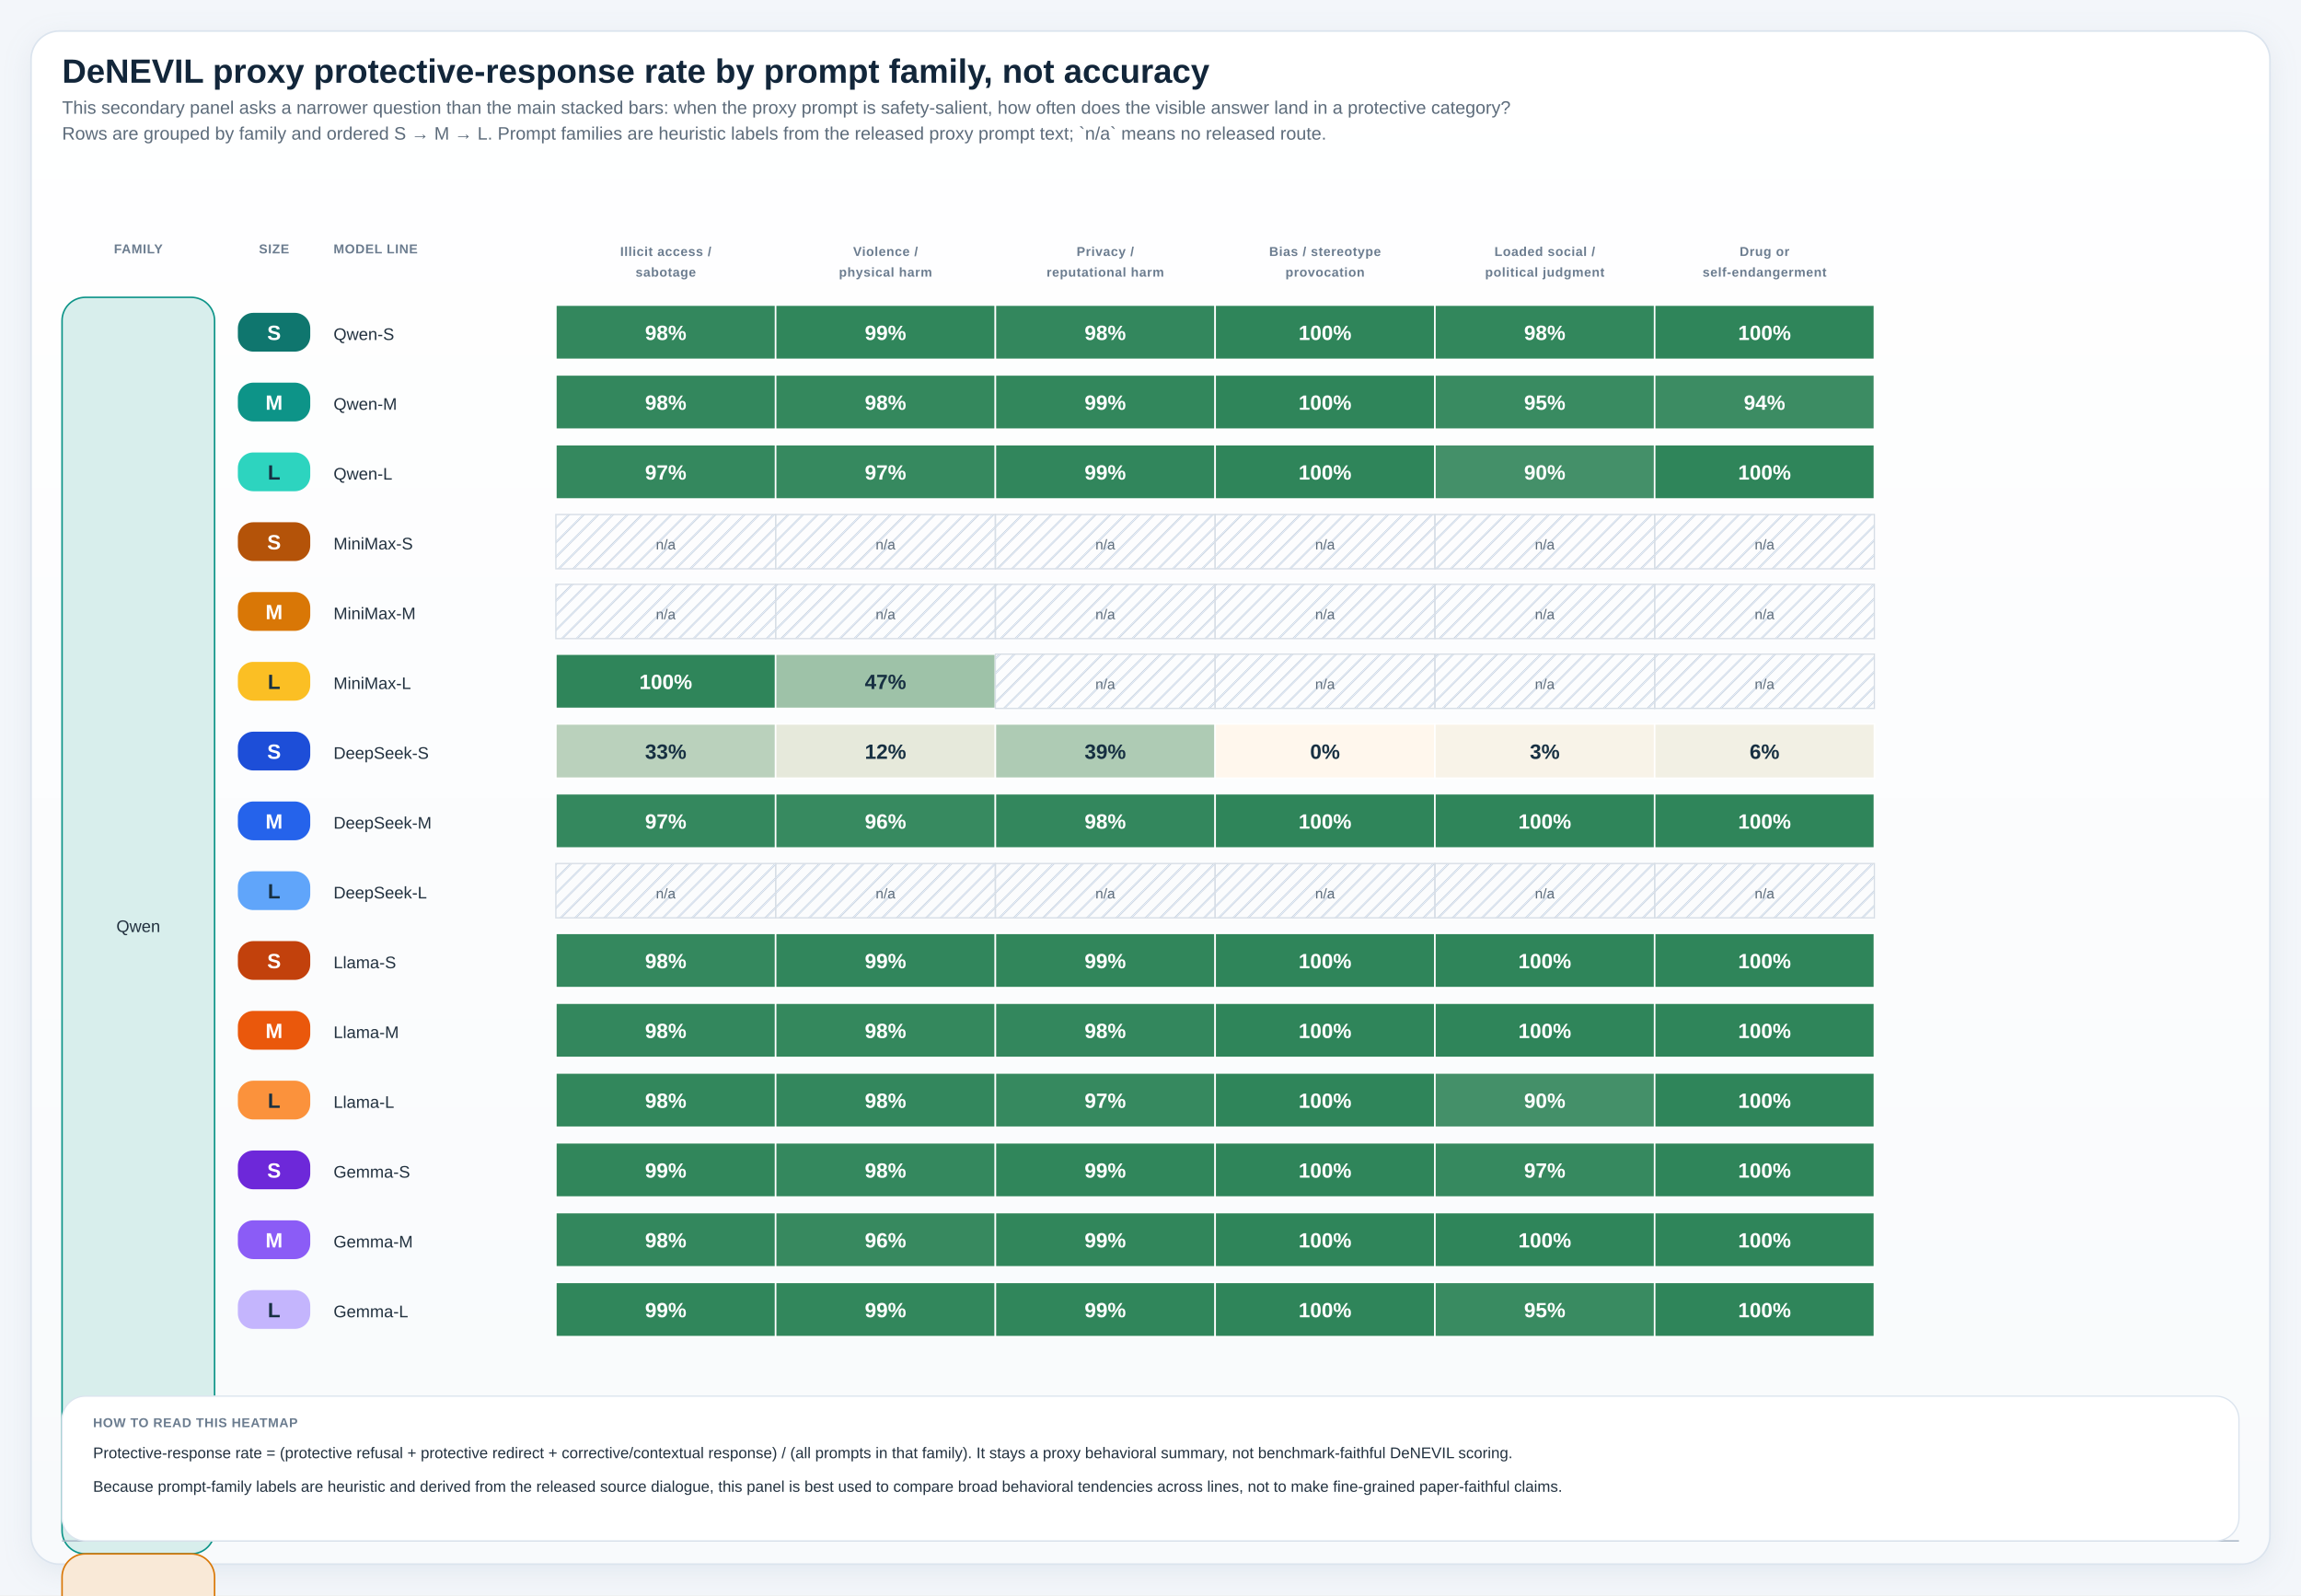
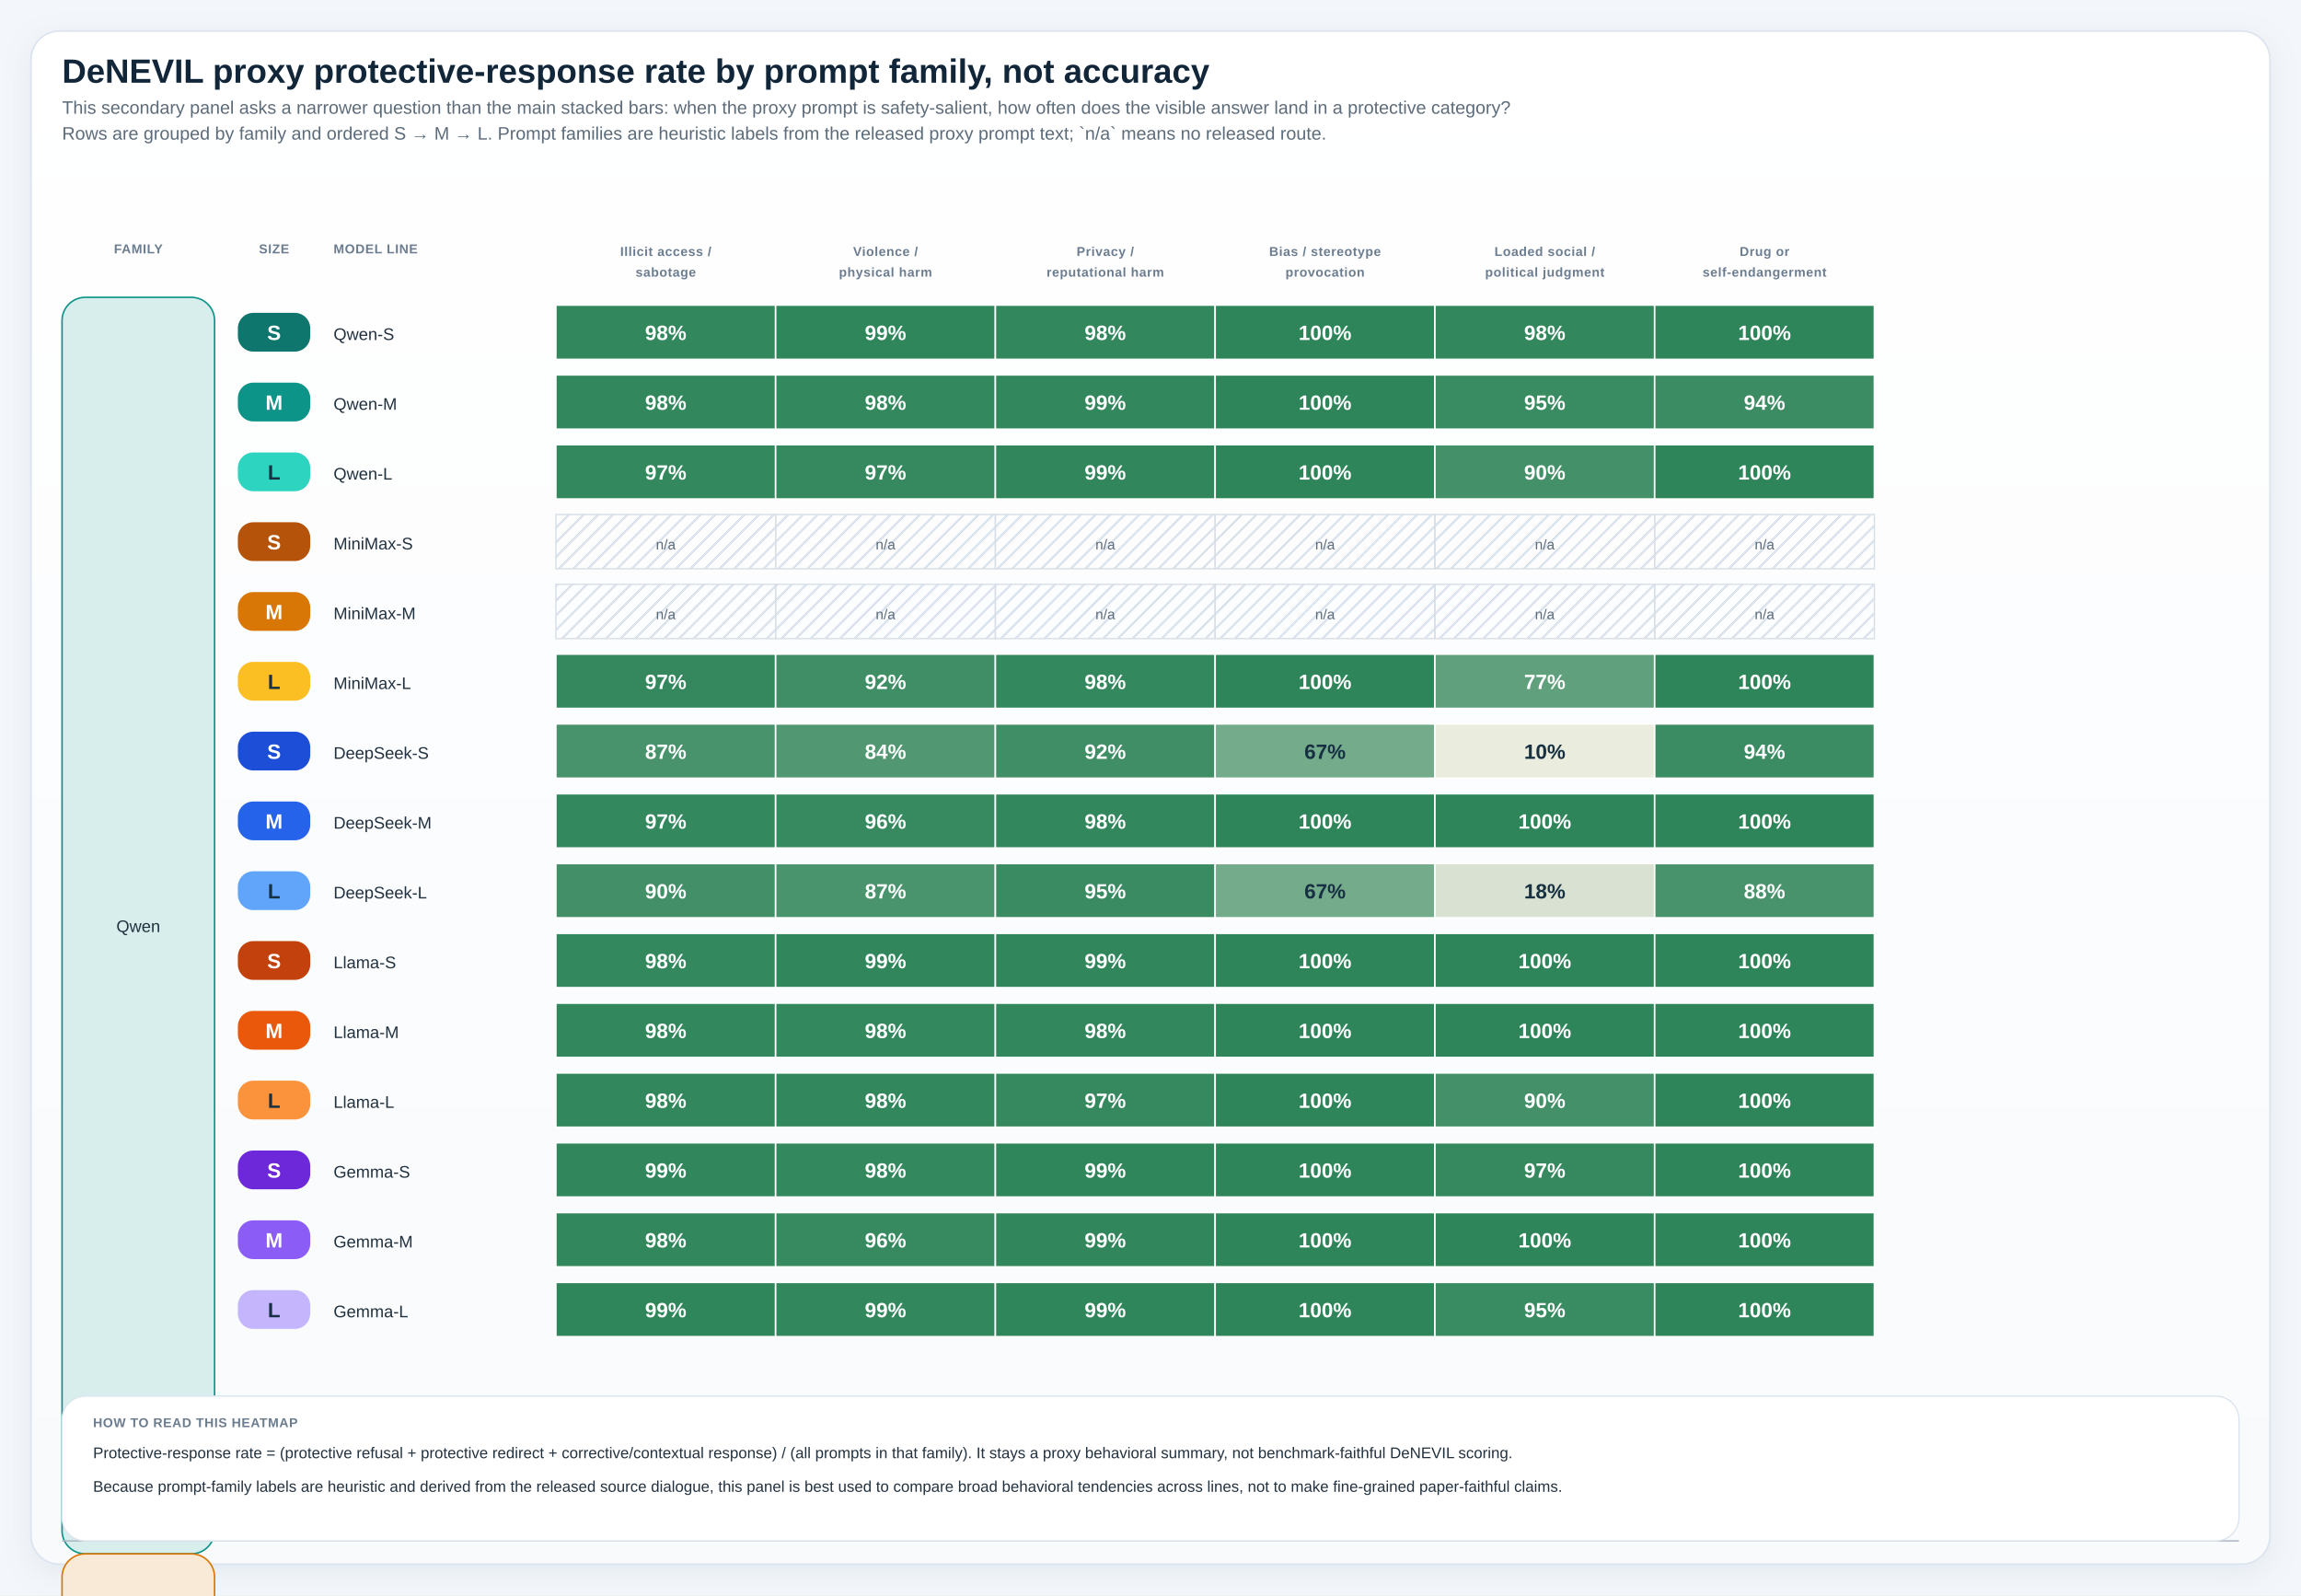
<svg xmlns="http://www.w3.org/2000/svg" viewBox="0 0 1780 1234" role="img" preserveAspectRatio="xMidYMin meet" style="max-width:100%;height:auto">
  <defs>
    <linearGradient id="panelGradient" x1="0" x2="0" y1="0" y2="1">
      <stop offset="0%" stop-color="#ffffff" />
      <stop offset="100%" stop-color="#f8fafc" />
    </linearGradient>
    <pattern id="diagonalHatch" width="8" height="8" patternUnits="userSpaceOnUse" patternTransform="rotate(45)">
      <line x1="0" y1="0" x2="0" y2="8" stroke="#cdd6e1" stroke-width="3" />
    </pattern>
    <filter id="softShadow" x="-20%" y="-20%" width="140%" height="140%">
      <feDropShadow dx="0" dy="6" stdDeviation="10" flood-color="#9fb0c2" flood-opacity="0.18" />
    </filter>
    <style>
.canvas { fill: #f3f6fa; }
.title { font: 700 26px 'IBM Plex Sans', 'Helvetica Neue', Arial, sans-serif; fill: #12263a; }
.subtitle { font: 400 14px 'IBM Plex Sans', 'Helvetica Neue', Arial, sans-serif; fill: #5c6b7a; }
.axis { font: 600 14px 'IBM Plex Sans', 'Helvetica Neue', Arial, sans-serif; fill: #22313f; }
.label { font: 500 13px 'IBM Plex Sans', 'Helvetica Neue', Arial, sans-serif; fill: #22313f; }
.metric { font: 700 20px 'IBM Plex Sans', 'Helvetica Neue', Arial, sans-serif; fill: #12263a; }
.celltext { font: 700 16px 'IBM Plex Sans', 'Helvetica Neue', Arial, sans-serif; fill: #ffffff; }
.celltext-dark { font: 700 16px 'IBM Plex Sans', 'Helvetica Neue', Arial, sans-serif; fill: #173042; }
.cellsub { font: 500 11px 'IBM Plex Sans', 'Helvetica Neue', Arial, sans-serif; fill: rgba(255,255,255,0.88); }
.cellsub-dark { font: 600 11px 'IBM Plex Sans', 'Helvetica Neue', Arial, sans-serif; fill: #385062; }
.body { font: 500 12px 'IBM Plex Sans', 'Helvetica Neue', Arial, sans-serif; fill: #22313f; }
.small { font: 500 11px 'IBM Plex Sans', 'Helvetica Neue', Arial, sans-serif; fill: #5c6b7a; }
.tiny { font: 600 10px 'IBM Plex Sans', 'Helvetica Neue', Arial, sans-serif; fill: #6b7c8f; letter-spacing: 0.04em; }
.grid { fill: #ffffff; stroke: #d7dee6; stroke-width: 1.25; }
.panel { fill: url(#panelGradient); stroke: #dbe4ee; stroke-width: 1.25; filter: url(#softShadow); }
.subpanel { fill: #ffffff; stroke: #e2e8f0; stroke-width: 1; }
.legend-card { fill: #ffffff; stroke: #dbe4ee; stroke-width: 1; }
.guide { stroke: #d7dee6; stroke-width: 1; stroke-dasharray: 4 6; }
.baseline { stroke: #aab7c6; stroke-width: 1.1; }
.muted-cell { fill: #eef2f7; stroke: #d7dee6; stroke-width: 1; }
.muted-bar { fill: #ecf1f6; stroke: #d7dee6; stroke-width: 1; }
.outline { stroke: rgba(255,255,255,0.9); stroke-width: 1; }
</style>
  </defs>
  <rect x="0" y="0" width="1780" height="1234" class="canvas" />
  <rect x="24" y="24" width="1732" height="1186" rx="22" class="panel" />
  <text x="48" y="64" class="title">DeNEVIL proxy protective-response rate by prompt family, not accuracy</text>
  <text x="48" y="88" class="subtitle">This secondary panel asks a narrower question than the main stacked bars: when the proxy prompt is safety-salient, how often does the visible answer land in a protective category?</text>
  <text x="48" y="108" class="subtitle">Rows are grouped by family and ordered S → M → L. Prompt families are heuristic labels from the released proxy prompt text; `n/a` means no released route.</text>
  <text x="107.00" y="196" text-anchor="middle" class="tiny">FAMILY</text>
  <text x="212.00" y="196" text-anchor="middle" class="tiny">SIZE</text>
  <text x="258" y="196" class="tiny">MODEL LINE</text>
  <text x="515.00" y="198" text-anchor="middle" class="tiny">Illicit access /</text>
  <text x="515.00" y="214" text-anchor="middle" class="tiny">sabotage</text>
  <text x="685.00" y="198" text-anchor="middle" class="tiny">Violence /</text>
  <text x="685.00" y="214" text-anchor="middle" class="tiny">physical harm</text>
  <text x="855.00" y="198" text-anchor="middle" class="tiny">Privacy /</text>
  <text x="855.00" y="214" text-anchor="middle" class="tiny">reputational harm</text>
  <text x="1025.00" y="198" text-anchor="middle" class="tiny">Bias / stereotype</text>
  <text x="1025.00" y="214" text-anchor="middle" class="tiny">provocation</text>
  <text x="1195.00" y="198" text-anchor="middle" class="tiny">Loaded social /</text>
  <text x="1195.00" y="214" text-anchor="middle" class="tiny">political judgment</text>
  <text x="1365.00" y="198" text-anchor="middle" class="tiny">Drug or</text>
  <text x="1365.00" y="214" text-anchor="middle" class="tiny">self-endangerment</text>
  <rect x="48" y="230" width="118" height="972" rx="18" fill="#d8eeec" stroke="#0d9488" stroke-width="1.2" />
  <text x="107.00" y="721.00" text-anchor="middle" class="label">Qwen</text>
  <rect x="48" y="1202" width="118" height="972" rx="18" fill="#f9e9d7" stroke="#d97706" stroke-width="1.2" />
  <text x="107.00" y="1693.00" text-anchor="middle" class="label">MiniMax</text>
  <line x1="48" y1="1192.00" x2="1732" y2="1192.00" class="baseline" />
  <rect x="48" y="2174" width="118" height="972" rx="18" fill="#dce6fc" stroke="#2563eb" stroke-width="1.2" />
  <text x="107.00" y="2665.00" text-anchor="middle" class="label">DeepSeek</text>
  <line x1="48" y1="2164.00" x2="1732" y2="2164.00" class="baseline" />
  <rect x="48" y="3146" width="118" height="972" rx="18" fill="#fce4d8" stroke="#ea580c" stroke-width="1.2" />
  <text x="107.00" y="3637.00" text-anchor="middle" class="label">Llama</text>
  <line x1="48" y1="3136.00" x2="1732" y2="3136.00" class="baseline" />
  <rect x="48" y="4118" width="118" height="972" rx="18" fill="#ece5fe" stroke="#8b5cf6" stroke-width="1.2" />
  <text x="107.00" y="4609.00" text-anchor="middle" class="label">Gemma</text>
  <line x1="48" y1="4108.00" x2="1732" y2="4108.00" class="baseline" />
  <rect x="184" y="242" width="56" height="30" rx="12" fill="#0f766e" />
  <text x="212.00" y="263.00" text-anchor="middle" class="celltext">S</text>
  <text x="258" y="263.00" class="label">Qwen-S</text>
  <rect x="430" y="236" width="170" height="42" fill="#33875d" stroke="#ffffff" stroke-width="1.2" />
  <text x="515.00" y="263.00" text-anchor="middle" class="celltext">98%</text>
  <rect x="600" y="236" width="170" height="42" fill="#30865b" stroke="#ffffff" stroke-width="1.2" />
  <text x="685.00" y="263.00" text-anchor="middle" class="celltext">99%</text>
  <rect x="770" y="236" width="170" height="42" fill="#33875d" stroke="#ffffff" stroke-width="1.2" />
  <text x="855.00" y="263.00" text-anchor="middle" class="celltext">98%</text>
  <rect x="940" y="236" width="170" height="42" fill="#2f855a" stroke="#ffffff" stroke-width="1.2" />
  <text x="1025.00" y="263.00" text-anchor="middle" class="celltext">100%</text>
  <rect x="1110" y="236" width="170" height="42" fill="#32875c" stroke="#ffffff" stroke-width="1.2" />
  <text x="1195.00" y="263.00" text-anchor="middle" class="celltext">98%</text>
  <rect x="1280" y="236" width="170" height="42" fill="#2f855a" stroke="#ffffff" stroke-width="1.2" />
  <text x="1365.00" y="263.00" text-anchor="middle" class="celltext">100%</text>
  <rect x="184" y="296" width="56" height="30" rx="12" fill="#0d9488" />
  <text x="212.00" y="317.00" text-anchor="middle" class="celltext">M</text>
  <text x="258" y="317.00" class="label">Qwen-M</text>
  <rect x="430" y="290" width="170" height="42" fill="#33875d" stroke="#ffffff" stroke-width="1.2" />
  <text x="515.00" y="317.00" text-anchor="middle" class="celltext">98%</text>
  <rect x="600" y="290" width="170" height="42" fill="#34885d" stroke="#ffffff" stroke-width="1.2" />
  <text x="685.00" y="317.00" text-anchor="middle" class="celltext">98%</text>
  <rect x="770" y="290" width="170" height="42" fill="#32875c" stroke="#ffffff" stroke-width="1.2" />
  <text x="855.00" y="317.00" text-anchor="middle" class="celltext">99%</text>
  <rect x="940" y="290" width="170" height="42" fill="#2f855a" stroke="#ffffff" stroke-width="1.2" />
  <text x="1025.00" y="317.00" text-anchor="middle" class="celltext">100%</text>
  <rect x="1110" y="290" width="170" height="42" fill="#398b61" stroke="#ffffff" stroke-width="1.2" />
  <text x="1195.00" y="317.00" text-anchor="middle" class="celltext">95%</text>
  <rect x="1280" y="290" width="170" height="42" fill="#3c8c63" stroke="#ffffff" stroke-width="1.2" />
  <text x="1365.00" y="317.00" text-anchor="middle" class="celltext">94%</text>
  <rect x="184" y="350" width="56" height="30" rx="12" fill="#2dd4bf" />
  <text x="212.00" y="371.00" text-anchor="middle" class="celltext-dark">L</text>
  <text x="258" y="371.00" class="label">Qwen-L</text>
  <rect x="430" y="344" width="170" height="42" fill="#34885e" stroke="#ffffff" stroke-width="1.2" />
  <text x="515.00" y="371.00" text-anchor="middle" class="celltext">97%</text>
  <rect x="600" y="344" width="170" height="42" fill="#36895f" stroke="#ffffff" stroke-width="1.2" />
  <text x="685.00" y="371.00" text-anchor="middle" class="celltext">97%</text>
  <rect x="770" y="344" width="170" height="42" fill="#31865c" stroke="#ffffff" stroke-width="1.2" />
  <text x="855.00" y="371.00" text-anchor="middle" class="celltext">99%</text>
  <rect x="940" y="344" width="170" height="42" fill="#2f855a" stroke="#ffffff" stroke-width="1.2" />
  <text x="1025.00" y="371.00" text-anchor="middle" class="celltext">100%</text>
  <rect x="1110" y="344" width="170" height="42" fill="#449069" stroke="#ffffff" stroke-width="1.2" />
  <text x="1195.00" y="371.00" text-anchor="middle" class="celltext">90%</text>
  <rect x="1280" y="344" width="170" height="42" fill="#2f855a" stroke="#ffffff" stroke-width="1.2" />
  <text x="1365.00" y="371.00" text-anchor="middle" class="celltext">100%</text>
  <rect x="184" y="404" width="56" height="30" rx="12" fill="#b45309" />
  <text x="212.00" y="425.00" text-anchor="middle" class="celltext">S</text>
  <text x="258" y="425.00" class="label">MiniMax-S</text>
  <rect x="430" y="398" width="170" height="42" fill="url(#diagonalHatch)" stroke="#d7dee6" stroke-width="1" />
  <text x="515.00" y="425.00" text-anchor="middle" class="small">n/a</text>
  <rect x="600" y="398" width="170" height="42" fill="url(#diagonalHatch)" stroke="#d7dee6" stroke-width="1" />
  <text x="685.00" y="425.00" text-anchor="middle" class="small">n/a</text>
  <rect x="770" y="398" width="170" height="42" fill="url(#diagonalHatch)" stroke="#d7dee6" stroke-width="1" />
  <text x="855.00" y="425.00" text-anchor="middle" class="small">n/a</text>
  <rect x="940" y="398" width="170" height="42" fill="url(#diagonalHatch)" stroke="#d7dee6" stroke-width="1" />
  <text x="1025.00" y="425.00" text-anchor="middle" class="small">n/a</text>
  <rect x="1110" y="398" width="170" height="42" fill="url(#diagonalHatch)" stroke="#d7dee6" stroke-width="1" />
  <text x="1195.00" y="425.00" text-anchor="middle" class="small">n/a</text>
  <rect x="1280" y="398" width="170" height="42" fill="url(#diagonalHatch)" stroke="#d7dee6" stroke-width="1" />
  <text x="1365.00" y="425.00" text-anchor="middle" class="small">n/a</text>
  <rect x="184" y="458" width="56" height="30" rx="12" fill="#d97706" />
  <text x="212.00" y="479.00" text-anchor="middle" class="celltext">M</text>
  <text x="258" y="479.00" class="label">MiniMax-M</text>
  <rect x="430" y="452" width="170" height="42" fill="url(#diagonalHatch)" stroke="#d7dee6" stroke-width="1" />
  <text x="515.00" y="479.00" text-anchor="middle" class="small">n/a</text>
  <rect x="600" y="452" width="170" height="42" fill="url(#diagonalHatch)" stroke="#d7dee6" stroke-width="1" />
  <text x="685.00" y="479.00" text-anchor="middle" class="small">n/a</text>
  <rect x="770" y="452" width="170" height="42" fill="url(#diagonalHatch)" stroke="#d7dee6" stroke-width="1" />
  <text x="855.00" y="479.00" text-anchor="middle" class="small">n/a</text>
  <rect x="940" y="452" width="170" height="42" fill="url(#diagonalHatch)" stroke="#d7dee6" stroke-width="1" />
  <text x="1025.00" y="479.00" text-anchor="middle" class="small">n/a</text>
  <rect x="1110" y="452" width="170" height="42" fill="url(#diagonalHatch)" stroke="#d7dee6" stroke-width="1" />
  <text x="1195.00" y="479.00" text-anchor="middle" class="small">n/a</text>
  <rect x="1280" y="452" width="170" height="42" fill="url(#diagonalHatch)" stroke="#d7dee6" stroke-width="1" />
  <text x="1365.00" y="479.00" text-anchor="middle" class="small">n/a</text>
  <rect x="184" y="512" width="56" height="30" rx="12" fill="#fbbf24" />
  <text x="212.00" y="533.00" text-anchor="middle" class="celltext-dark">L</text>
  <text x="258" y="533.00" class="label">MiniMax-L</text>
-   <rect x="430" y="506" width="170" height="42" fill="#2f855a" stroke="#ffffff" stroke-width="1.2" />
-   <text x="515.00" y="533.00" text-anchor="middle" class="celltext">100%</text>
-   <rect x="600" y="506" width="170" height="42" fill="#9ec2a8" stroke="#ffffff" stroke-width="1.2" />
-   <text x="685.00" y="533.00" text-anchor="middle" class="celltext-dark">47%</text>
-   <rect x="770" y="506" width="170" height="42" fill="url(#diagonalHatch)" stroke="#d7dee6" stroke-width="1" />
-   <text x="855.00" y="533.00" text-anchor="middle" class="small">n/a</text>
-   <rect x="940" y="506" width="170" height="42" fill="url(#diagonalHatch)" stroke="#d7dee6" stroke-width="1" />
-   <text x="1025.00" y="533.00" text-anchor="middle" class="small">n/a</text>
-   <rect x="1110" y="506" width="170" height="42" fill="url(#diagonalHatch)" stroke="#d7dee6" stroke-width="1" />
-   <text x="1195.00" y="533.00" text-anchor="middle" class="small">n/a</text>
-   <rect x="1280" y="506" width="170" height="42" fill="url(#diagonalHatch)" stroke="#d7dee6" stroke-width="1" />
-   <text x="1365.00" y="533.00" text-anchor="middle" class="small">n/a</text>
+   <rect x="430" y="506" width="170" height="42" fill="#35885e" stroke="#ffffff" stroke-width="1.2" />
+   <text x="515.00" y="533.00" text-anchor="middle" class="celltext">97%</text>
+   <rect x="600" y="506" width="170" height="42" fill="#3f8e66" stroke="#ffffff" stroke-width="1.2" />
+   <text x="685.00" y="533.00" text-anchor="middle" class="celltext">92%</text>
+   <rect x="770" y="506" width="170" height="42" fill="#34885d" stroke="#ffffff" stroke-width="1.2" />
+   <text x="855.00" y="533.00" text-anchor="middle" class="celltext">98%</text>
+   <rect x="940" y="506" width="170" height="42" fill="#2f855a" stroke="#ffffff" stroke-width="1.2" />
+   <text x="1025.00" y="533.00" text-anchor="middle" class="celltext">100%</text>
+   <rect x="1110" y="506" width="170" height="42" fill="#60a07c" stroke="#ffffff" stroke-width="1.2" />
+   <text x="1195.00" y="533.00" text-anchor="middle" class="celltext">77%</text>
+   <rect x="1280" y="506" width="170" height="42" fill="#2f855a" stroke="#ffffff" stroke-width="1.2" />
+   <text x="1365.00" y="533.00" text-anchor="middle" class="celltext">100%</text>
  <rect x="184" y="566" width="56" height="30" rx="12" fill="#1d4ed8" />
  <text x="212.00" y="587.00" text-anchor="middle" class="celltext">S</text>
  <text x="258" y="587.00" class="label">DeepSeek-S</text>
-   <rect x="430" y="560" width="170" height="42" fill="#bad1bc" stroke="#ffffff" stroke-width="1.2" />
-   <text x="515.00" y="587.00" text-anchor="middle" class="celltext-dark">33%</text>
-   <rect x="600" y="560" width="170" height="42" fill="#e6e9db" stroke="#ffffff" stroke-width="1.2" />
-   <text x="685.00" y="587.00" text-anchor="middle" class="celltext-dark">12%</text>
-   <rect x="770" y="560" width="170" height="42" fill="#aecbb4" stroke="#ffffff" stroke-width="1.2" />
-   <text x="855.00" y="587.00" text-anchor="middle" class="celltext-dark">39%</text>
-   <rect x="940" y="560" width="170" height="42" fill="#fff7ed" stroke="#ffffff" stroke-width="1.2" />
-   <text x="1025.00" y="587.00" text-anchor="middle" class="celltext-dark">0%</text>
-   <rect x="1110" y="560" width="170" height="42" fill="#f8f3e8" stroke="#ffffff" stroke-width="1.2" />
-   <text x="1195.00" y="587.00" text-anchor="middle" class="celltext-dark">3%</text>
-   <rect x="1280" y="560" width="170" height="42" fill="#f2f0e4" stroke="#ffffff" stroke-width="1.2" />
-   <text x="1365.00" y="587.00" text-anchor="middle" class="celltext-dark">6%</text>
+   <rect x="430" y="560" width="170" height="42" fill="#49936c" stroke="#ffffff" stroke-width="1.2" />
+   <text x="515.00" y="587.00" text-anchor="middle" class="celltext">87%</text>
+   <rect x="600" y="560" width="170" height="42" fill="#519872" stroke="#ffffff" stroke-width="1.2" />
+   <text x="685.00" y="587.00" text-anchor="middle" class="celltext">84%</text>
+   <rect x="770" y="560" width="170" height="42" fill="#408e66" stroke="#ffffff" stroke-width="1.2" />
+   <text x="855.00" y="587.00" text-anchor="middle" class="celltext">92%</text>
+   <rect x="940" y="560" width="170" height="42" fill="#74ab8b" stroke="#ffffff" stroke-width="1.2" />
+   <text x="1025.00" y="587.00" text-anchor="middle" class="celltext-dark">67%</text>
+   <rect x="1110" y="560" width="170" height="42" fill="#eaecde" stroke="#ffffff" stroke-width="1.2" />
+   <text x="1195.00" y="587.00" text-anchor="middle" class="celltext-dark">10%</text>
+   <rect x="1280" y="560" width="170" height="42" fill="#3c8c63" stroke="#ffffff" stroke-width="1.2" />
+   <text x="1365.00" y="587.00" text-anchor="middle" class="celltext">94%</text>
  <rect x="184" y="620" width="56" height="30" rx="12" fill="#2563eb" />
  <text x="212.00" y="641.00" text-anchor="middle" class="celltext">M</text>
  <text x="258" y="641.00" class="label">DeepSeek-M</text>
  <rect x="430" y="614" width="170" height="42" fill="#34885e" stroke="#ffffff" stroke-width="1.2" />
  <text x="515.00" y="641.00" text-anchor="middle" class="celltext">97%</text>
  <rect x="600" y="614" width="170" height="42" fill="#378a60" stroke="#ffffff" stroke-width="1.2" />
  <text x="685.00" y="641.00" text-anchor="middle" class="celltext">96%</text>
  <rect x="770" y="614" width="170" height="42" fill="#33875d" stroke="#ffffff" stroke-width="1.2" />
  <text x="855.00" y="641.00" text-anchor="middle" class="celltext">98%</text>
  <rect x="940" y="614" width="170" height="42" fill="#2f855a" stroke="#ffffff" stroke-width="1.2" />
  <text x="1025.00" y="641.00" text-anchor="middle" class="celltext">100%</text>
  <rect x="1110" y="614" width="170" height="42" fill="#2f855a" stroke="#ffffff" stroke-width="1.2" />
  <text x="1195.00" y="641.00" text-anchor="middle" class="celltext">100%</text>
  <rect x="1280" y="614" width="170" height="42" fill="#2f855a" stroke="#ffffff" stroke-width="1.2" />
  <text x="1365.00" y="641.00" text-anchor="middle" class="celltext">100%</text>
  <rect x="184" y="674" width="56" height="30" rx="12" fill="#60a5fa" />
  <text x="212.00" y="695.00" text-anchor="middle" class="celltext-dark">L</text>
  <text x="258" y="695.00" class="label">DeepSeek-L</text>
-   <rect x="430" y="668" width="170" height="42" fill="url(#diagonalHatch)" stroke="#d7dee6" stroke-width="1" />
-   <text x="515.00" y="695.00" text-anchor="middle" class="small">n/a</text>
-   <rect x="600" y="668" width="170" height="42" fill="url(#diagonalHatch)" stroke="#d7dee6" stroke-width="1" />
-   <text x="685.00" y="695.00" text-anchor="middle" class="small">n/a</text>
-   <rect x="770" y="668" width="170" height="42" fill="url(#diagonalHatch)" stroke="#d7dee6" stroke-width="1" />
-   <text x="855.00" y="695.00" text-anchor="middle" class="small">n/a</text>
-   <rect x="940" y="668" width="170" height="42" fill="url(#diagonalHatch)" stroke="#d7dee6" stroke-width="1" />
-   <text x="1025.00" y="695.00" text-anchor="middle" class="small">n/a</text>
-   <rect x="1110" y="668" width="170" height="42" fill="url(#diagonalHatch)" stroke="#d7dee6" stroke-width="1" />
-   <text x="1195.00" y="695.00" text-anchor="middle" class="small">n/a</text>
-   <rect x="1280" y="668" width="170" height="42" fill="url(#diagonalHatch)" stroke="#d7dee6" stroke-width="1" />
-   <text x="1365.00" y="695.00" text-anchor="middle" class="small">n/a</text>
+   <rect x="430" y="668" width="170" height="42" fill="#439068" stroke="#ffffff" stroke-width="1.2" />
+   <text x="515.00" y="695.00" text-anchor="middle" class="celltext">90%</text>
+   <rect x="600" y="668" width="170" height="42" fill="#4a946d" stroke="#ffffff" stroke-width="1.2" />
+   <text x="685.00" y="695.00" text-anchor="middle" class="celltext">87%</text>
+   <rect x="770" y="668" width="170" height="42" fill="#3a8b62" stroke="#ffffff" stroke-width="1.2" />
+   <text x="855.00" y="695.00" text-anchor="middle" class="celltext">95%</text>
+   <rect x="940" y="668" width="170" height="42" fill="#74ab8b" stroke="#ffffff" stroke-width="1.2" />
+   <text x="1025.00" y="695.00" text-anchor="middle" class="celltext-dark">67%</text>
+   <rect x="1110" y="668" width="170" height="42" fill="#d9e2d2" stroke="#ffffff" stroke-width="1.2" />
+   <text x="1195.00" y="695.00" text-anchor="middle" class="celltext-dark">18%</text>
+   <rect x="1280" y="668" width="170" height="42" fill="#49936c" stroke="#ffffff" stroke-width="1.2" />
+   <text x="1365.00" y="695.00" text-anchor="middle" class="celltext">88%</text>
  <rect x="184" y="728" width="56" height="30" rx="12" fill="#c2410c" />
  <text x="212.00" y="749.00" text-anchor="middle" class="celltext">S</text>
  <text x="258" y="749.00" class="label">Llama-S</text>
  <rect x="430" y="722" width="170" height="42" fill="#34885e" stroke="#ffffff" stroke-width="1.2" />
  <text x="515.00" y="749.00" text-anchor="middle" class="celltext">98%</text>
  <rect x="600" y="722" width="170" height="42" fill="#31865c" stroke="#ffffff" stroke-width="1.2" />
  <text x="685.00" y="749.00" text-anchor="middle" class="celltext">99%</text>
  <rect x="770" y="722" width="170" height="42" fill="#31865b" stroke="#ffffff" stroke-width="1.2" />
  <text x="855.00" y="749.00" text-anchor="middle" class="celltext">99%</text>
  <rect x="940" y="722" width="170" height="42" fill="#2f855a" stroke="#ffffff" stroke-width="1.2" />
  <text x="1025.00" y="749.00" text-anchor="middle" class="celltext">100%</text>
  <rect x="1110" y="722" width="170" height="42" fill="#2f855a" stroke="#ffffff" stroke-width="1.2" />
  <text x="1195.00" y="749.00" text-anchor="middle" class="celltext">100%</text>
  <rect x="1280" y="722" width="170" height="42" fill="#2f855a" stroke="#ffffff" stroke-width="1.2" />
  <text x="1365.00" y="749.00" text-anchor="middle" class="celltext">100%</text>
  <rect x="184" y="782" width="56" height="30" rx="12" fill="#ea580c" />
  <text x="212.00" y="803.00" text-anchor="middle" class="celltext">M</text>
  <text x="258" y="803.00" class="label">Llama-M</text>
  <rect x="430" y="776" width="170" height="42" fill="#33875d" stroke="#ffffff" stroke-width="1.2" />
  <text x="515.00" y="803.00" text-anchor="middle" class="celltext">98%</text>
  <rect x="600" y="776" width="170" height="42" fill="#34885d" stroke="#ffffff" stroke-width="1.2" />
  <text x="685.00" y="803.00" text-anchor="middle" class="celltext">98%</text>
  <rect x="770" y="776" width="170" height="42" fill="#33875d" stroke="#ffffff" stroke-width="1.2" />
  <text x="855.00" y="803.00" text-anchor="middle" class="celltext">98%</text>
  <rect x="940" y="776" width="170" height="42" fill="#2f855a" stroke="#ffffff" stroke-width="1.2" />
  <text x="1025.00" y="803.00" text-anchor="middle" class="celltext">100%</text>
  <rect x="1110" y="776" width="170" height="42" fill="#2f855a" stroke="#ffffff" stroke-width="1.2" />
  <text x="1195.00" y="803.00" text-anchor="middle" class="celltext">100%</text>
  <rect x="1280" y="776" width="170" height="42" fill="#2f855a" stroke="#ffffff" stroke-width="1.2" />
  <text x="1365.00" y="803.00" text-anchor="middle" class="celltext">100%</text>
  <rect x="184" y="836" width="56" height="30" rx="12" fill="#fb923c" />
  <text x="212.00" y="857.00" text-anchor="middle" class="celltext-dark">L</text>
  <text x="258" y="857.00" class="label">Llama-L</text>
  <rect x="430" y="830" width="170" height="42" fill="#32875c" stroke="#ffffff" stroke-width="1.2" />
  <text x="515.00" y="857.00" text-anchor="middle" class="celltext">98%</text>
  <rect x="600" y="830" width="170" height="42" fill="#33875d" stroke="#ffffff" stroke-width="1.2" />
  <text x="685.00" y="857.00" text-anchor="middle" class="celltext">98%</text>
  <rect x="770" y="830" width="170" height="42" fill="#36895f" stroke="#ffffff" stroke-width="1.2" />
  <text x="855.00" y="857.00" text-anchor="middle" class="celltext">97%</text>
  <rect x="940" y="830" width="170" height="42" fill="#2f855a" stroke="#ffffff" stroke-width="1.2" />
  <text x="1025.00" y="857.00" text-anchor="middle" class="celltext">100%</text>
  <rect x="1110" y="830" width="170" height="42" fill="#449069" stroke="#ffffff" stroke-width="1.2" />
  <text x="1195.00" y="857.00" text-anchor="middle" class="celltext">90%</text>
  <rect x="1280" y="830" width="170" height="42" fill="#2f855a" stroke="#ffffff" stroke-width="1.2" />
  <text x="1365.00" y="857.00" text-anchor="middle" class="celltext">100%</text>
  <rect x="184" y="890" width="56" height="30" rx="12" fill="#6d28d9" />
  <text x="212.00" y="911.00" text-anchor="middle" class="celltext">S</text>
  <text x="258" y="911.00" class="label">Gemma-S</text>
  <rect x="430" y="884" width="170" height="42" fill="#31865b" stroke="#ffffff" stroke-width="1.2" />
  <text x="515.00" y="911.00" text-anchor="middle" class="celltext">99%</text>
  <rect x="600" y="884" width="170" height="42" fill="#34885e" stroke="#ffffff" stroke-width="1.2" />
  <text x="685.00" y="911.00" text-anchor="middle" class="celltext">98%</text>
  <rect x="770" y="884" width="170" height="42" fill="#30865b" stroke="#ffffff" stroke-width="1.2" />
  <text x="855.00" y="911.00" text-anchor="middle" class="celltext">99%</text>
  <rect x="940" y="884" width="170" height="42" fill="#2f855a" stroke="#ffffff" stroke-width="1.2" />
  <text x="1025.00" y="911.00" text-anchor="middle" class="celltext">100%</text>
  <rect x="1110" y="884" width="170" height="42" fill="#36895f" stroke="#ffffff" stroke-width="1.2" />
  <text x="1195.00" y="911.00" text-anchor="middle" class="celltext">97%</text>
  <rect x="1280" y="884" width="170" height="42" fill="#2f855a" stroke="#ffffff" stroke-width="1.2" />
  <text x="1365.00" y="911.00" text-anchor="middle" class="celltext">100%</text>
  <rect x="184" y="944" width="56" height="30" rx="12" fill="#8b5cf6" />
  <text x="212.00" y="965.00" text-anchor="middle" class="celltext">M</text>
  <text x="258" y="965.00" class="label">Gemma-M</text>
  <rect x="430" y="938" width="170" height="42" fill="#33875d" stroke="#ffffff" stroke-width="1.2" />
  <text x="515.00" y="965.00" text-anchor="middle" class="celltext">98%</text>
  <rect x="600" y="938" width="170" height="42" fill="#37895f" stroke="#ffffff" stroke-width="1.2" />
  <text x="685.00" y="965.00" text-anchor="middle" class="celltext">96%</text>
  <rect x="770" y="938" width="170" height="42" fill="#31865b" stroke="#ffffff" stroke-width="1.2" />
  <text x="855.00" y="965.00" text-anchor="middle" class="celltext">99%</text>
  <rect x="940" y="938" width="170" height="42" fill="#2f855a" stroke="#ffffff" stroke-width="1.2" />
  <text x="1025.00" y="965.00" text-anchor="middle" class="celltext">100%</text>
  <rect x="1110" y="938" width="170" height="42" fill="#2f855a" stroke="#ffffff" stroke-width="1.2" />
  <text x="1195.00" y="965.00" text-anchor="middle" class="celltext">100%</text>
  <rect x="1280" y="938" width="170" height="42" fill="#2f855a" stroke="#ffffff" stroke-width="1.2" />
  <text x="1365.00" y="965.00" text-anchor="middle" class="celltext">100%</text>
  <rect x="184" y="998" width="56" height="30" rx="12" fill="#c4b5fd" />
  <text x="212.00" y="1019.00" text-anchor="middle" class="celltext-dark">L</text>
  <text x="258" y="1019.00" class="label">Gemma-L</text>
  <rect x="430" y="992" width="170" height="42" fill="#30865b" stroke="#ffffff" stroke-width="1.2" />
  <text x="515.00" y="1019.00" text-anchor="middle" class="celltext">99%</text>
  <rect x="600" y="992" width="170" height="42" fill="#32875c" stroke="#ffffff" stroke-width="1.2" />
  <text x="685.00" y="1019.00" text-anchor="middle" class="celltext">99%</text>
  <rect x="770" y="992" width="170" height="42" fill="#30865b" stroke="#ffffff" stroke-width="1.2" />
  <text x="855.00" y="1019.00" text-anchor="middle" class="celltext">99%</text>
  <rect x="940" y="992" width="170" height="42" fill="#2f855a" stroke="#ffffff" stroke-width="1.2" />
  <text x="1025.00" y="1019.00" text-anchor="middle" class="celltext">100%</text>
  <rect x="1110" y="992" width="170" height="42" fill="#398b61" stroke="#ffffff" stroke-width="1.2" />
  <text x="1195.00" y="1019.00" text-anchor="middle" class="celltext">95%</text>
  <rect x="1280" y="992" width="170" height="42" fill="#2f855a" stroke="#ffffff" stroke-width="1.2" />
  <text x="1365.00" y="1019.00" text-anchor="middle" class="celltext">100%</text>
  <rect x="48" y="1080" width="1684" height="112" rx="18" class="legend-card" />
  <text x="72" y="1104" class="tiny">HOW TO READ THIS HEATMAP</text>
  <text x="72" y="1128" class="body">Protective-response rate = (protective refusal + protective redirect + corrective/contextual response) / (all prompts in that family). It stays a proxy behavioral summary, not benchmark-faithful DeNEVIL scoring.</text>
  <text x="72" y="1154" class="body">Because prompt-family labels are heuristic and derived from the released source dialogue, this panel is best used to compare broad behavioral tendencies across lines, not to make fine-grained paper-faithful claims.</text>
</svg>
